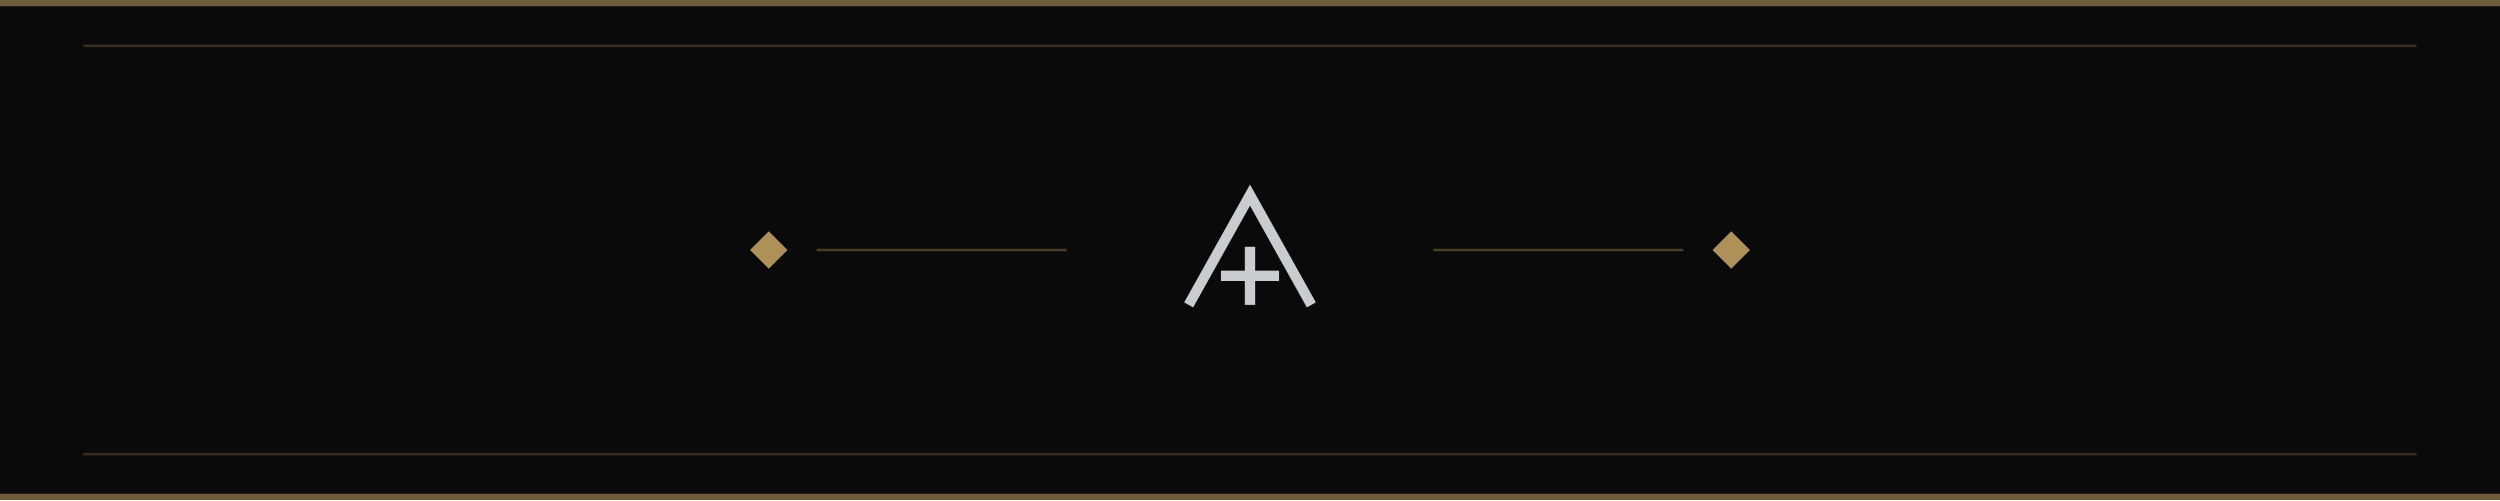
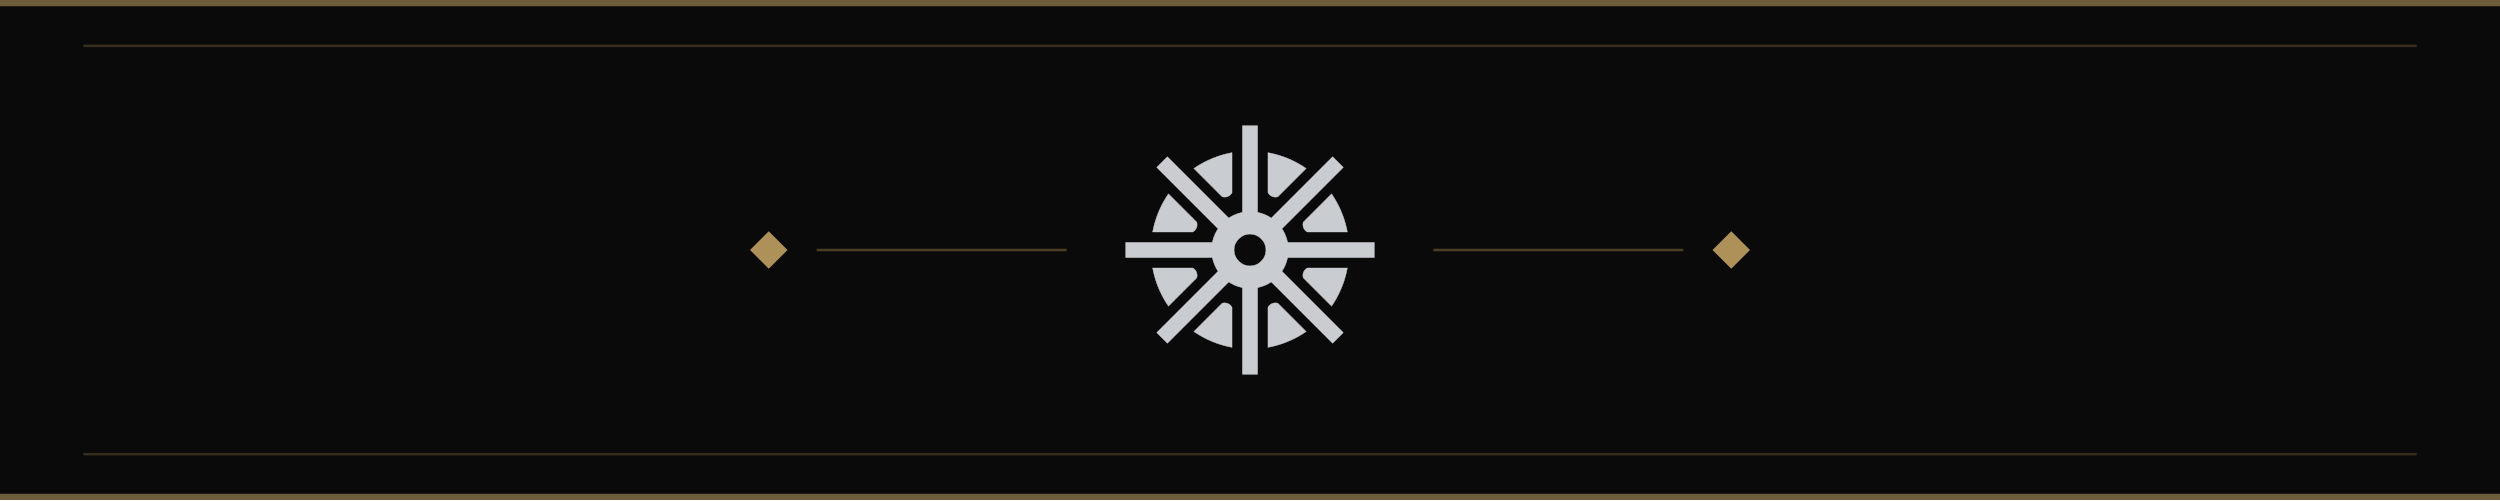
<svg xmlns="http://www.w3.org/2000/svg" viewBox="0 0 1200 240" width="1200" height="240" role="presentation">
  <rect width="1200" height="240" fill="#0a0a0b" />
  <line x1="0" y1="1.5" x2="1200" y2="1.5" stroke="#c0a062" stroke-width="3" opacity="0.55" />
  <line x1="0" y1="238.5" x2="1200" y2="238.5" stroke="#c0a062" stroke-width="3" opacity="0.55" />
  <line x1="40" y1="22" x2="1160" y2="22" stroke="#8a6d3f" stroke-width="1.2" opacity="0.35" />
  <line x1="40" y1="218" x2="1160" y2="218" stroke="#8a6d3f" stroke-width="1.2" opacity="0.35" />
  <g stroke="#8a6d3f" stroke-width="1.2" opacity="0.5">
    <line x1="392" y1="120" x2="512" y2="120" />
    <line x1="688" y1="120" x2="808" y2="120" />
  </g>
  <g fill="#c0a062" opacity="0.9">
    <path d="M360 120 l9 -9 9 9 -9 9z" />
    <path d="M822 120 l9 -9 9 9 -9 9z" />
  </g>
-   <g transform="translate(550.4 68.85) scale(1.55)" fill="none" stroke="#c9ccd1" stroke-width="3.2" stroke-linecap="butt" stroke-linejoin="miter">
-     <path d="M13 50 L32 16 L51 50" />
-     <path d="M32 32 L32 50" />
-     <path d="M23 41 L41 41" />
+   <g transform="translate(540 60) scale(0.1960784)" fill="#c9ccd1" stroke="#c9ccd1" fill-rule="evenodd">
+     <path d="M 400.0,306.0 A 94.0,94.0 0 1,1 212.0,306.0 A 94.0,94.0 0 1,1 400.0,306.0 Z M 345.0,306.0 A 39.0,39.0 0 1,0 267.0,306.0 A 39.0,39.0 0 1,0 345.0,306.0 Z" fill="#c9ccd1" />
+     <line x1="364.000" y1="306.000" x2="592.000" y2="306.000" stroke="#c9ccd1" stroke-width="38.0" stroke-linecap="square" />
+     <line x1="347.012" y1="347.012" x2="508.233" y2="508.233" stroke="#c9ccd1" stroke-width="38.0" stroke-linecap="square" />
+     <line x1="306.000" y1="364.000" x2="306.000" y2="592.000" stroke="#c9ccd1" stroke-width="38.0" stroke-linecap="square" />
+     <line x1="264.988" y1="347.012" x2="103.767" y2="508.233" stroke="#c9ccd1" stroke-width="38.0" stroke-linecap="square" />
+     <line x1="248.000" y1="306.000" x2="20.000" y2="306.000" stroke="#c9ccd1" stroke-width="38.0" stroke-linecap="square" />
+     <line x1="264.988" y1="264.988" x2="103.767" y2="103.767" stroke="#c9ccd1" stroke-width="38.0" stroke-linecap="square" />
+     <line x1="306.000" y1="248.000" x2="306.000" y2="20.000" stroke="#c9ccd1" stroke-width="38.0" stroke-linecap="square" />
+     <line x1="347.012" y1="264.988" x2="508.233" y2="103.767" stroke="#c9ccd1" stroke-width="38.0" stroke-linecap="square" />
+     <path d="M 446.339,350.000 L 443.371,351.919 L 440.778,354.319 L 438.635,357.129 L 437.006,360.265 L 436.107,362.946 L 435.585,365.725 L 435.450,368.550 L 435.706,371.367 L 436.347,374.122 L 505.668,443.443 L 511.267,434.931 L 516.504,426.191 L 521.368,417.240 L 525.853,408.091 L 529.948,398.762 L 533.649,389.270 L 536.947,379.630 L 539.837,369.860 L 542.314,359.978 L 544.373,350.000 L 446.339,350.000 Z" fill="#c9ccd1" />
+     <path d="M 374.122,436.347 L 370.667,435.606 L 367.136,435.469 L 363.634,435.940 L 360.265,437.006 L 357.732,438.266 L 355.398,439.863 L 353.305,441.765 L 351.495,443.938 L 350.000,446.339 L 350.000,544.373 L 359.978,542.314 L 369.860,539.837 L 379.630,536.947 L 389.270,533.649 L 398.762,529.948 L 408.091,525.853 L 417.240,521.368 L 426.191,516.504 L 434.931,511.267 L 443.443,505.668 L 374.122,436.347 Z" fill="#c9ccd1" />
+     <path d="M 262.000,446.339 L 260.081,443.371 L 257.681,440.778 L 254.871,438.635 L 251.735,437.006 L 249.054,436.107 L 246.275,435.585 L 243.450,435.450 L 240.633,435.706 L 237.878,436.347 L 168.557,505.668 L 177.069,511.267 L 185.809,516.504 L 194.760,521.368 L 203.909,525.853 L 213.238,529.948 L 222.730,533.649 L 232.370,536.947 L 242.140,539.837 L 252.022,542.314 L 262.000,544.373 L 262.000,446.339 Z" fill="#c9ccd1" />
+     <path d="M 175.653,374.122 L 176.394,370.667 L 176.531,367.136 L 176.060,363.634 L 174.994,360.265 L 173.734,357.732 L 172.137,355.398 L 170.235,353.305 L 168.062,351.495 L 165.661,350.000 L 67.627,350.000 L 69.686,359.978 L 72.163,369.860 L 75.053,379.630 L 78.351,389.270 L 82.052,398.762 L 86.147,408.091 L 90.632,417.240 L 95.496,426.191 L 100.733,434.931 L 106.332,443.443 L 175.653,374.122 Z" fill="#c9ccd1" />
+     <path d="M 165.661,262.000 L 168.629,260.081 L 171.222,257.681 L 173.365,254.871 L 174.994,251.735 L 175.893,249.054 L 176.415,246.275 L 176.550,243.450 L 176.294,240.633 L 175.653,237.878 L 106.332,168.557 L 100.733,177.069 L 95.496,185.809 L 90.632,194.760 L 86.147,203.909 L 82.052,213.238 L 78.351,222.730 L 75.053,232.370 L 72.163,242.140 L 69.686,252.022 L 67.627,262.000 L 165.661,262.000 Z" fill="#c9ccd1" />
+     <path d="M 237.878,175.653 L 241.333,176.394 L 244.864,176.531 L 248.366,176.060 L 251.735,174.994 L 254.268,173.734 L 256.602,172.137 L 258.695,170.235 L 260.505,168.062 L 262.000,165.661 L 262.000,67.627 L 252.022,69.686 L 242.140,72.163 L 232.370,75.053 L 222.730,78.351 L 213.238,82.052 L 203.909,86.147 L 194.760,90.632 L 185.809,95.496 L 177.069,100.733 L 168.557,106.332 L 237.878,175.653 Z" fill="#c9ccd1" />
+     <path d="M 350.000,165.661 L 351.919,168.629 L 354.319,171.222 L 357.129,173.365 L 360.265,174.994 L 362.946,175.893 L 365.725,176.415 L 368.550,176.550 L 371.367,176.294 L 374.122,175.653 L 443.443,106.332 L 434.931,100.733 L 426.191,95.496 L 417.240,90.632 L 408.091,86.147 L 398.762,82.052 L 389.270,78.351 L 379.630,75.053 L 369.860,72.163 L 359.978,69.686 L 350.000,67.627 L 350.000,165.661 Z" fill="#c9ccd1" />
+     <path d="M 436.347,237.878 L 435.606,241.333 L 435.469,244.864 L 435.940,248.366 L 437.006,251.735 L 438.266,254.268 L 439.863,256.602 L 441.765,258.695 L 443.938,260.505 L 446.339,262.000 L 544.373,262.000 L 542.314,252.022 L 539.837,242.140 L 536.947,232.370 L 533.649,222.730 L 529.948,213.238 L 525.853,203.909 L 521.368,194.760 L 516.504,185.809 L 511.267,177.069 L 505.668,168.557 L 436.347,237.878 Z" fill="#c9ccd1" />
  </g>
</svg>
